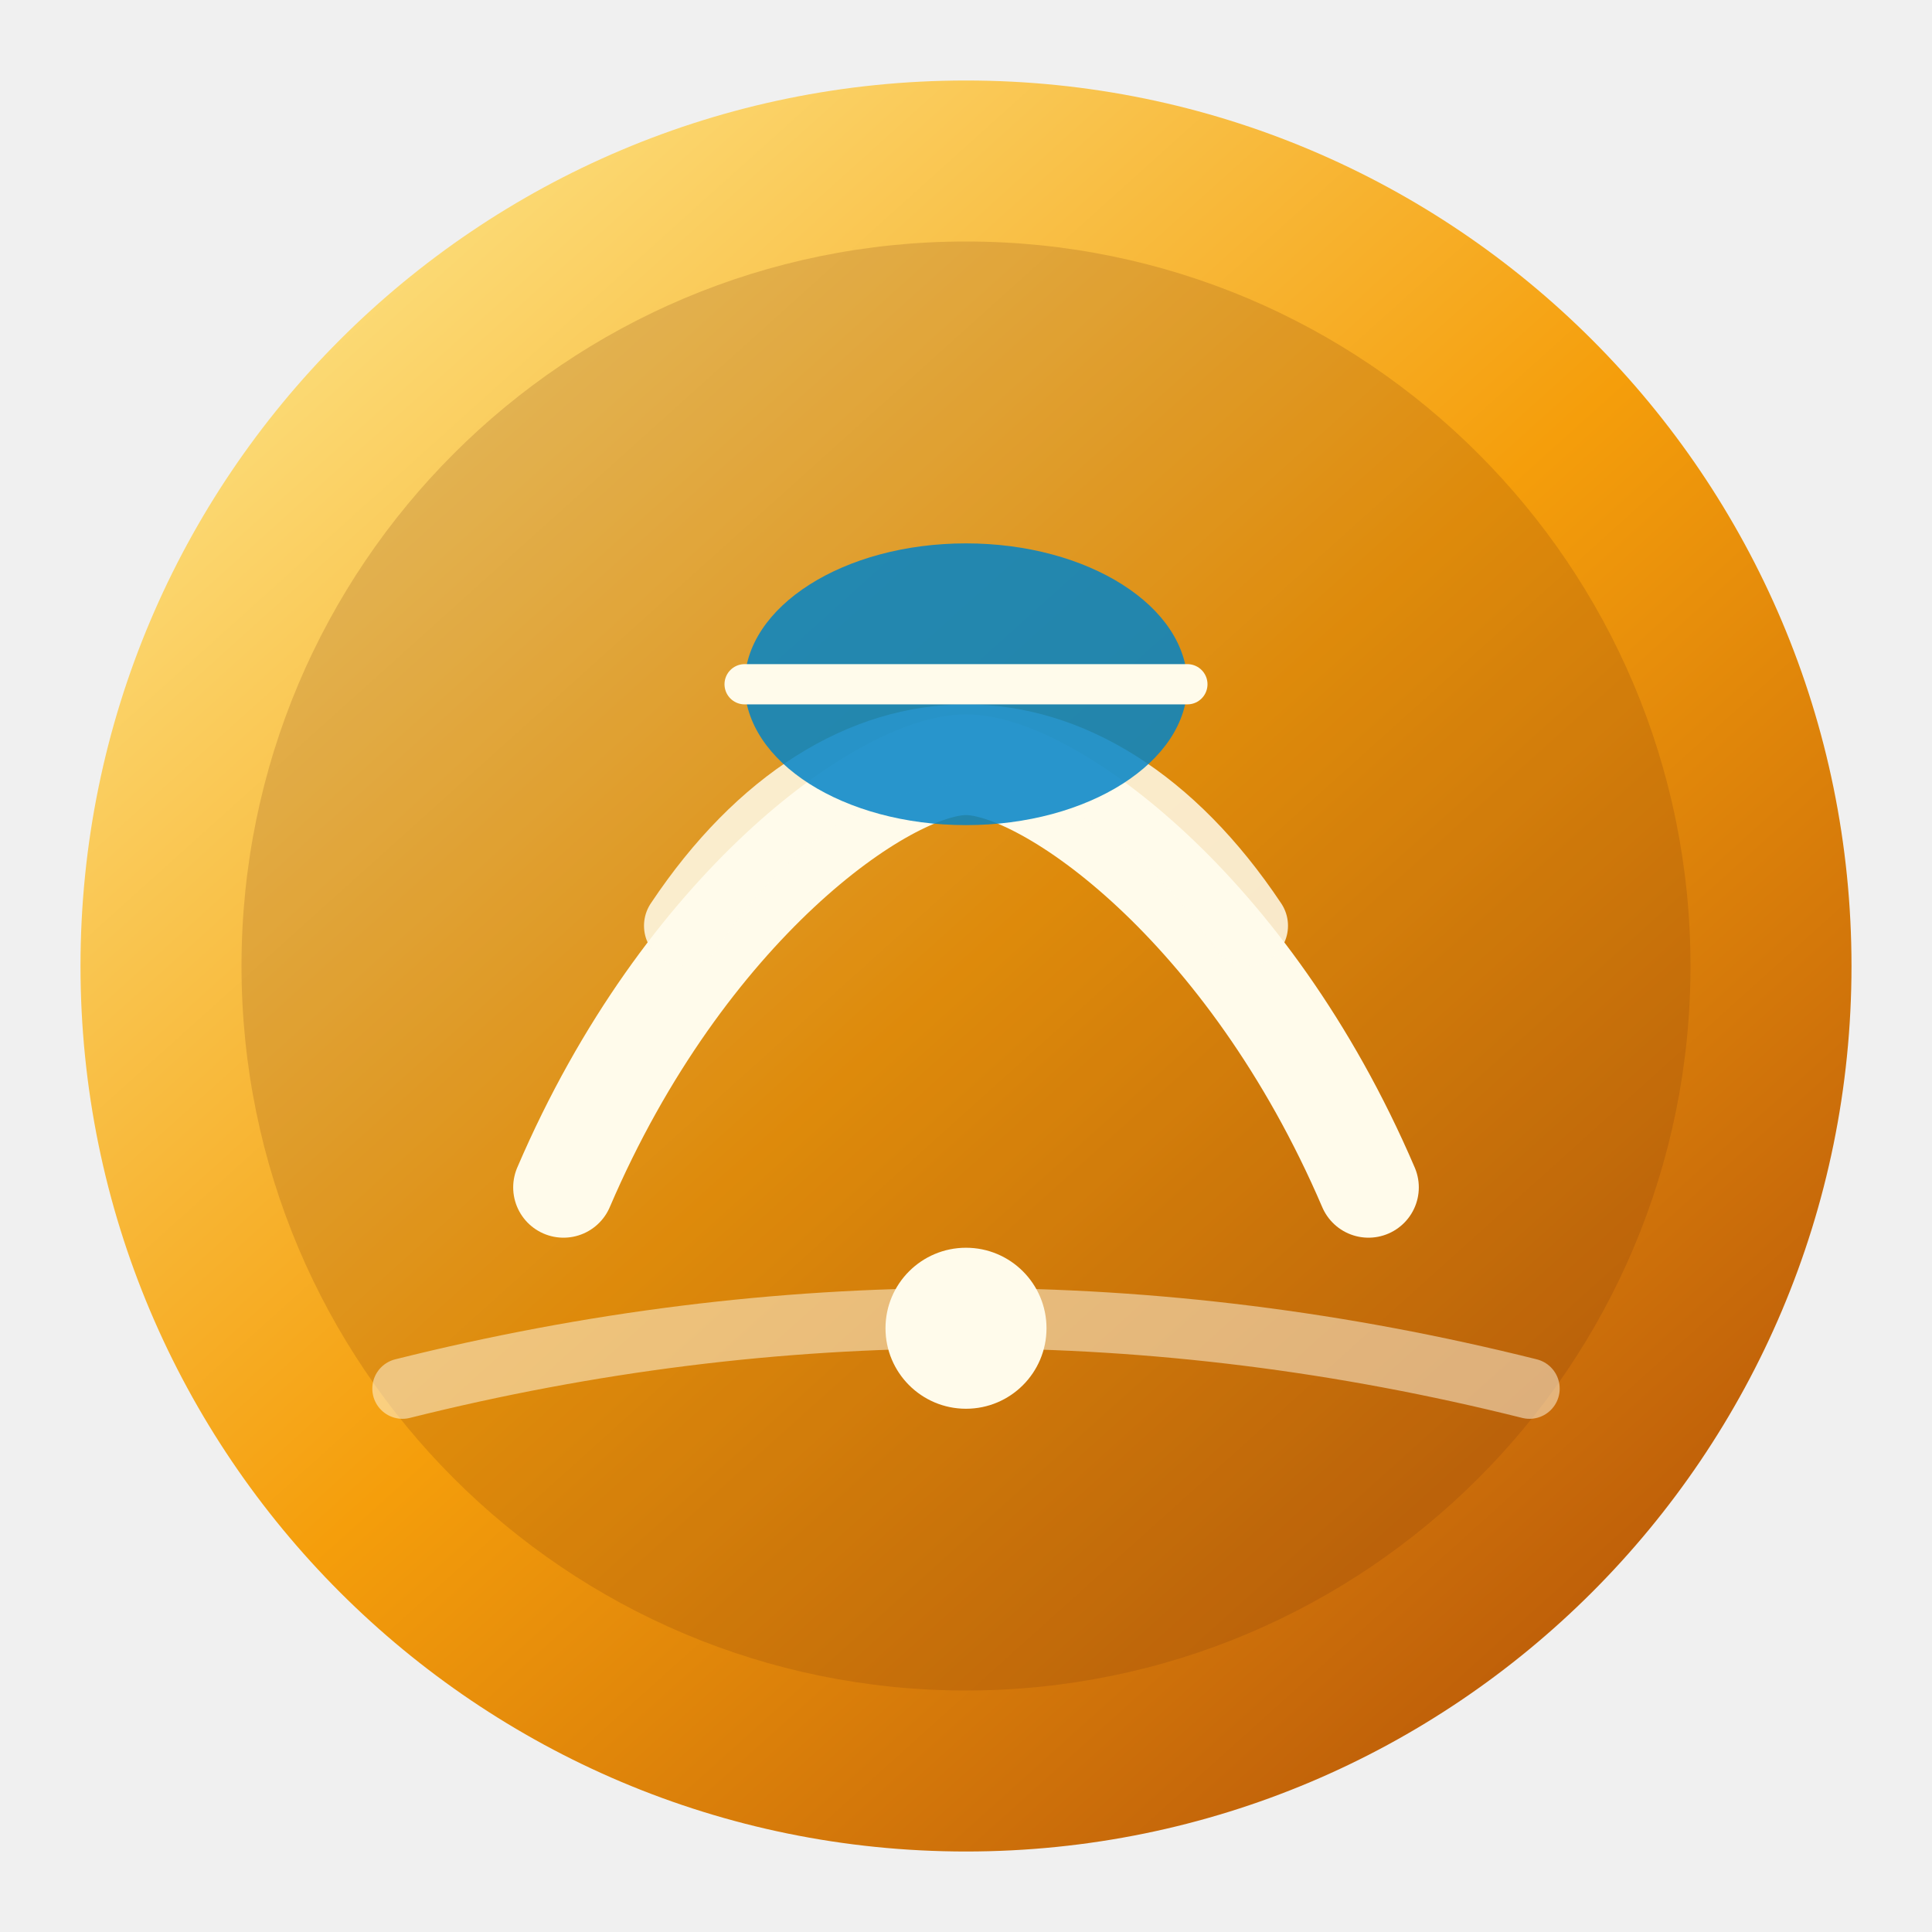
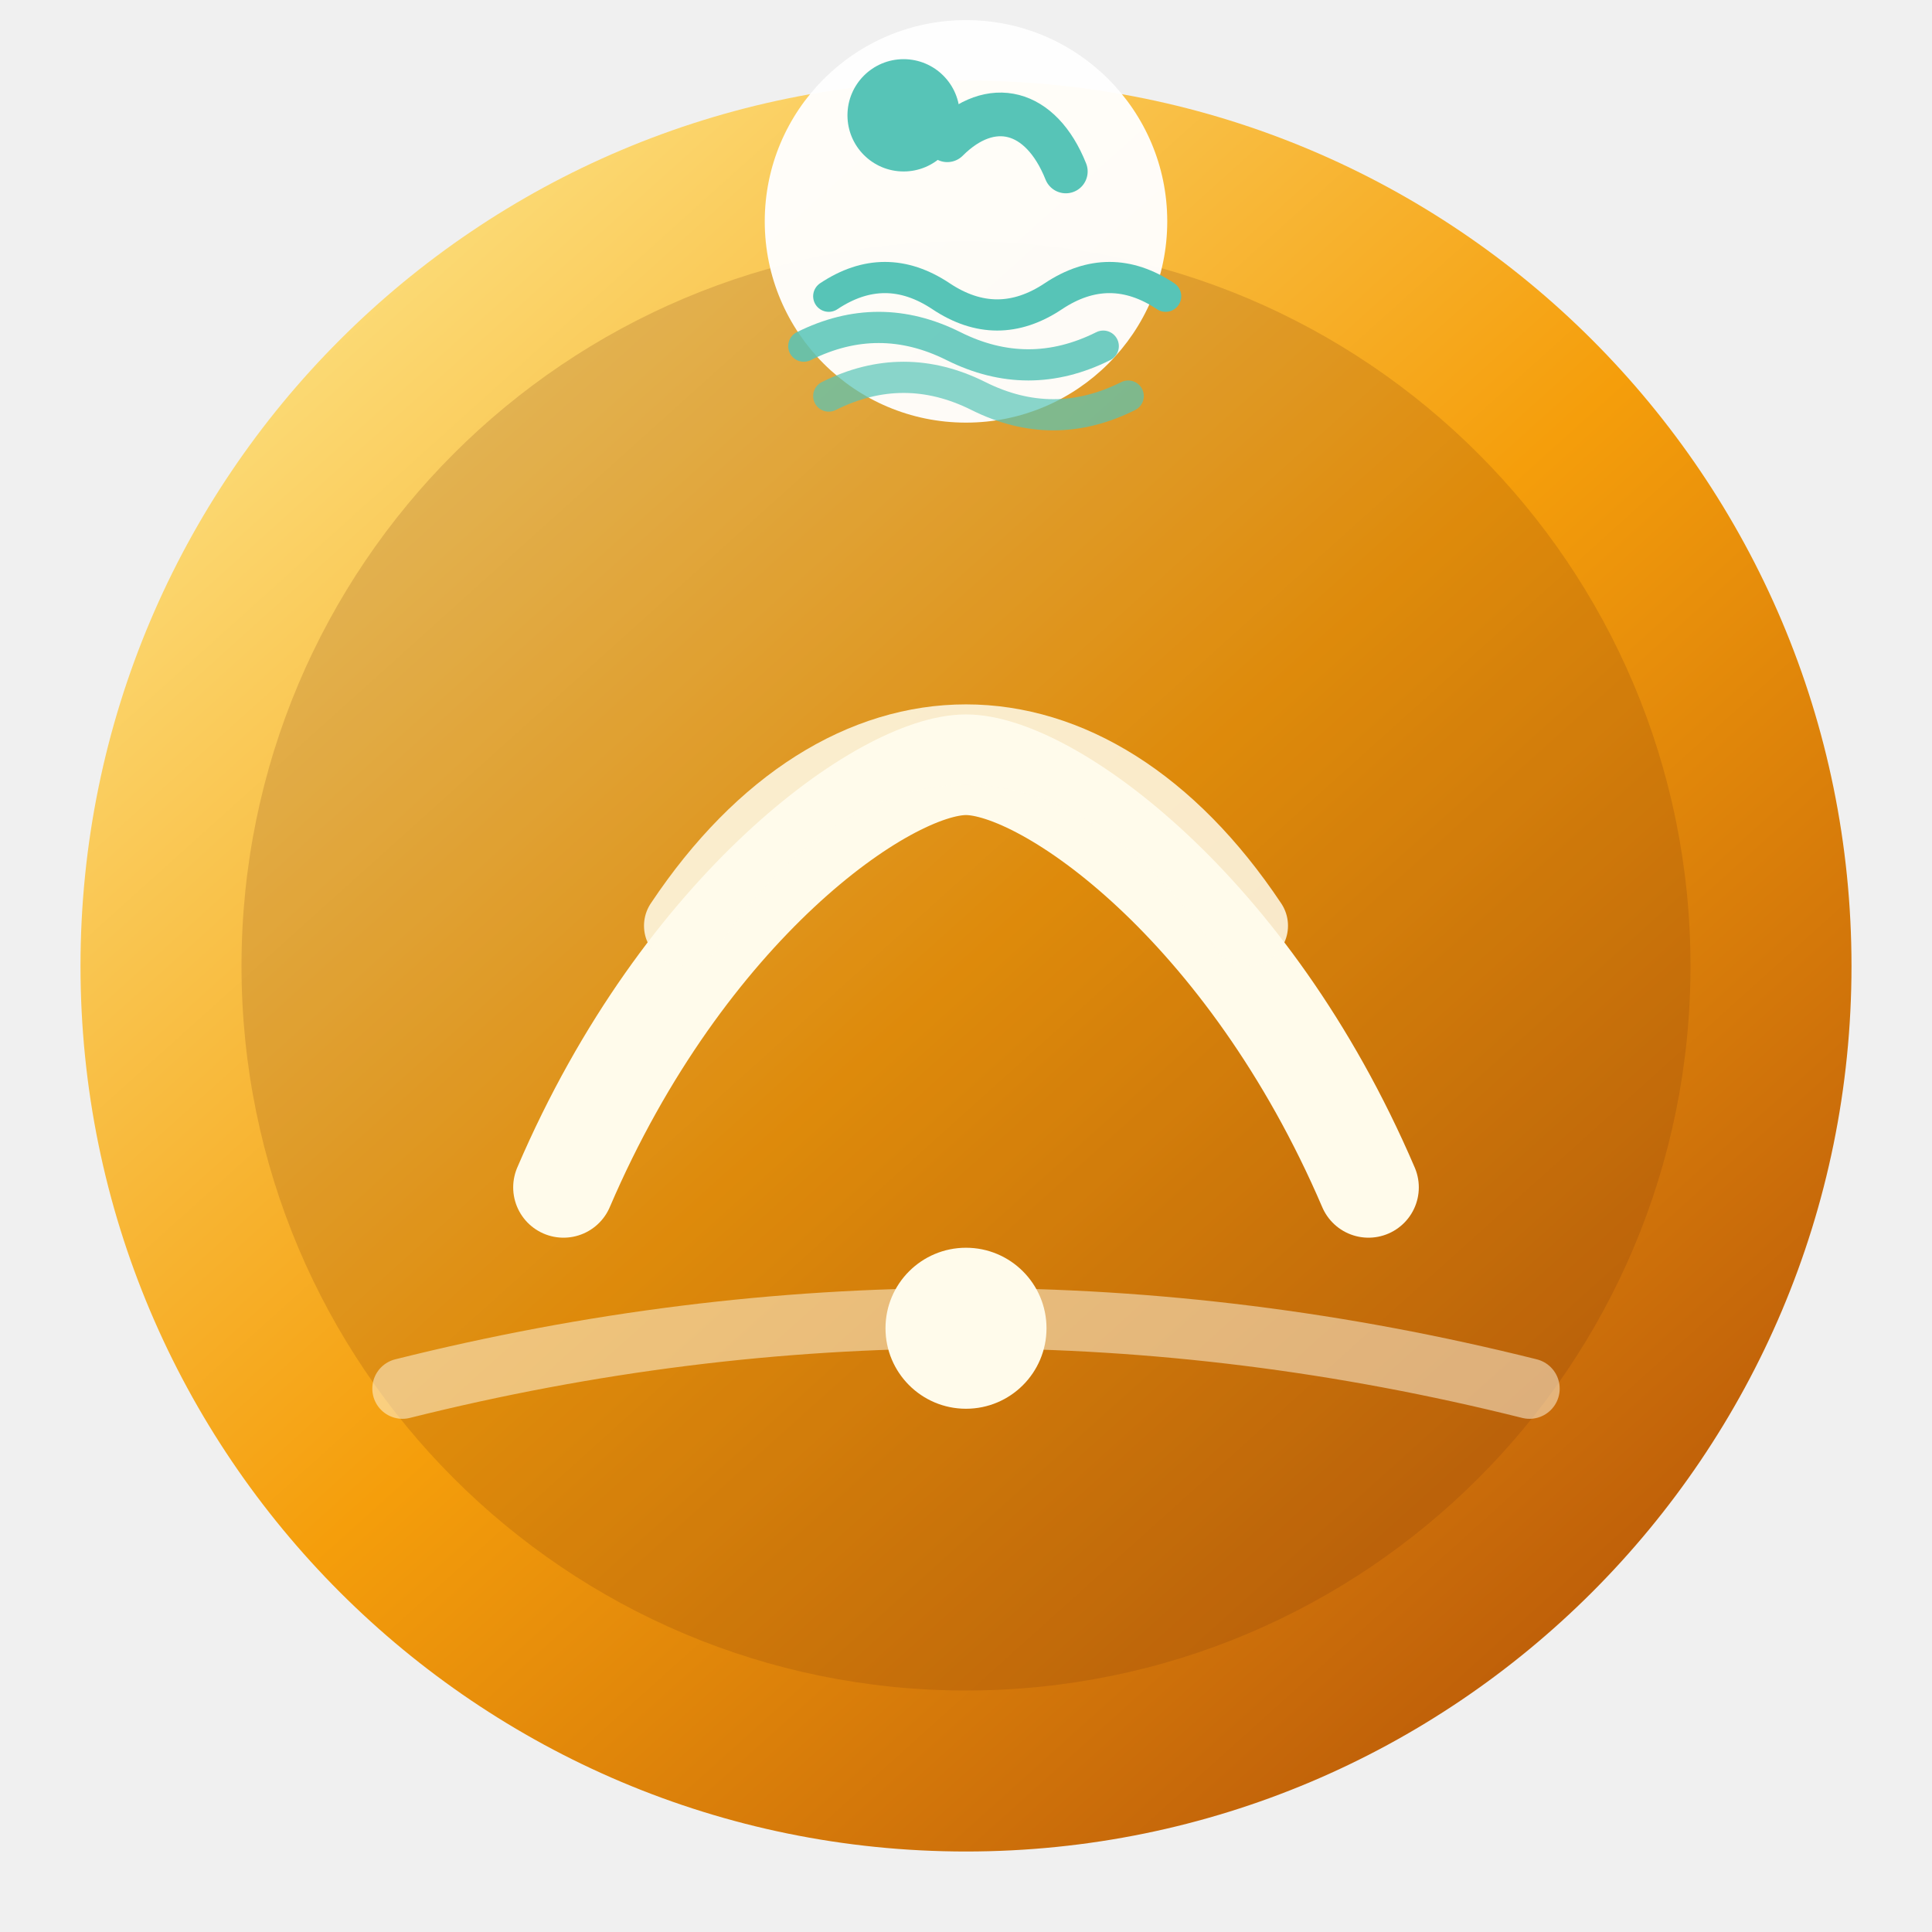
<svg xmlns="http://www.w3.org/2000/svg" viewBox="0 0 192 192" fill="none">
  <defs>
    <linearGradient id="g" x1="24" y1="16" x2="168" y2="176" gradientUnits="userSpaceOnUse">
      <stop stop-color="#FDE68A" />
      <stop offset="0.5" stop-color="#F59E0B" />
      <stop offset="1" stop-color="#B45309" />
    </linearGradient>
  </defs>
  <circle cx="96" cy="96" r="88" fill="url(#g)" />
  <circle cx="96" cy="96" r="72" fill="#78350F" fill-opacity="0.18" />
  <path d="M40 138 Q96 124 152 138" stroke="#FFFBEB" stroke-width="6" stroke-linecap="round" opacity="0.5" />
  <path d="M56 118c12-28 32-42 40-42s28 14 40 42" stroke="#FFFBEB" stroke-width="10" stroke-linecap="round" />
  <path d="M68 92c8-12 18-18 28-18s20 6 28 18" stroke="#FFFBEB" stroke-width="8" stroke-linecap="round" opacity="0.85" />
  <circle cx="96" cy="132" r="8" fill="#FFFBEB" />
-   <ellipse cx="96" cy="68" rx="22" ry="14" fill="#0284C7" opacity="0.85" />
-   <path d="M74 68h44" stroke="#FFFBEB" stroke-width="4" stroke-linecap="round" />
+   <circle cx="96" cy="22" r="20" fill="#FFFFFF" opacity="0.96" />
+   <g transform="translate(96 22) scale(0.62)" fill="#57C4B7">
+     <g transform="translate(-32 -34)">
+       <circle cx="22" cy="17" r="9" />
+       <path d="M29 21C36 14 44 16 48 26" stroke="#57C4B7" stroke-width="7" stroke-linecap="round" fill="none" />
+       <path d="M10 46C16 42 22 42 28 46C34 50 40 50 46 46C52 42 58 42 64 46" stroke="#57C4B7" stroke-width="5" stroke-linecap="round" fill="none" />
+       <path d="M6 54C14 50 22 50 30 54C38 58 46 58 54 54" stroke="#57C4B7" stroke-width="5" stroke-linecap="round" fill="none" opacity="0.85" />
+       <path d="M10 62C18 58 26 58 34 62C42 66 50 66 58 62" stroke="#57C4B7" stroke-width="5" stroke-linecap="round" fill="none" opacity="0.7" />
+     </g>
+   </g>
</svg>
